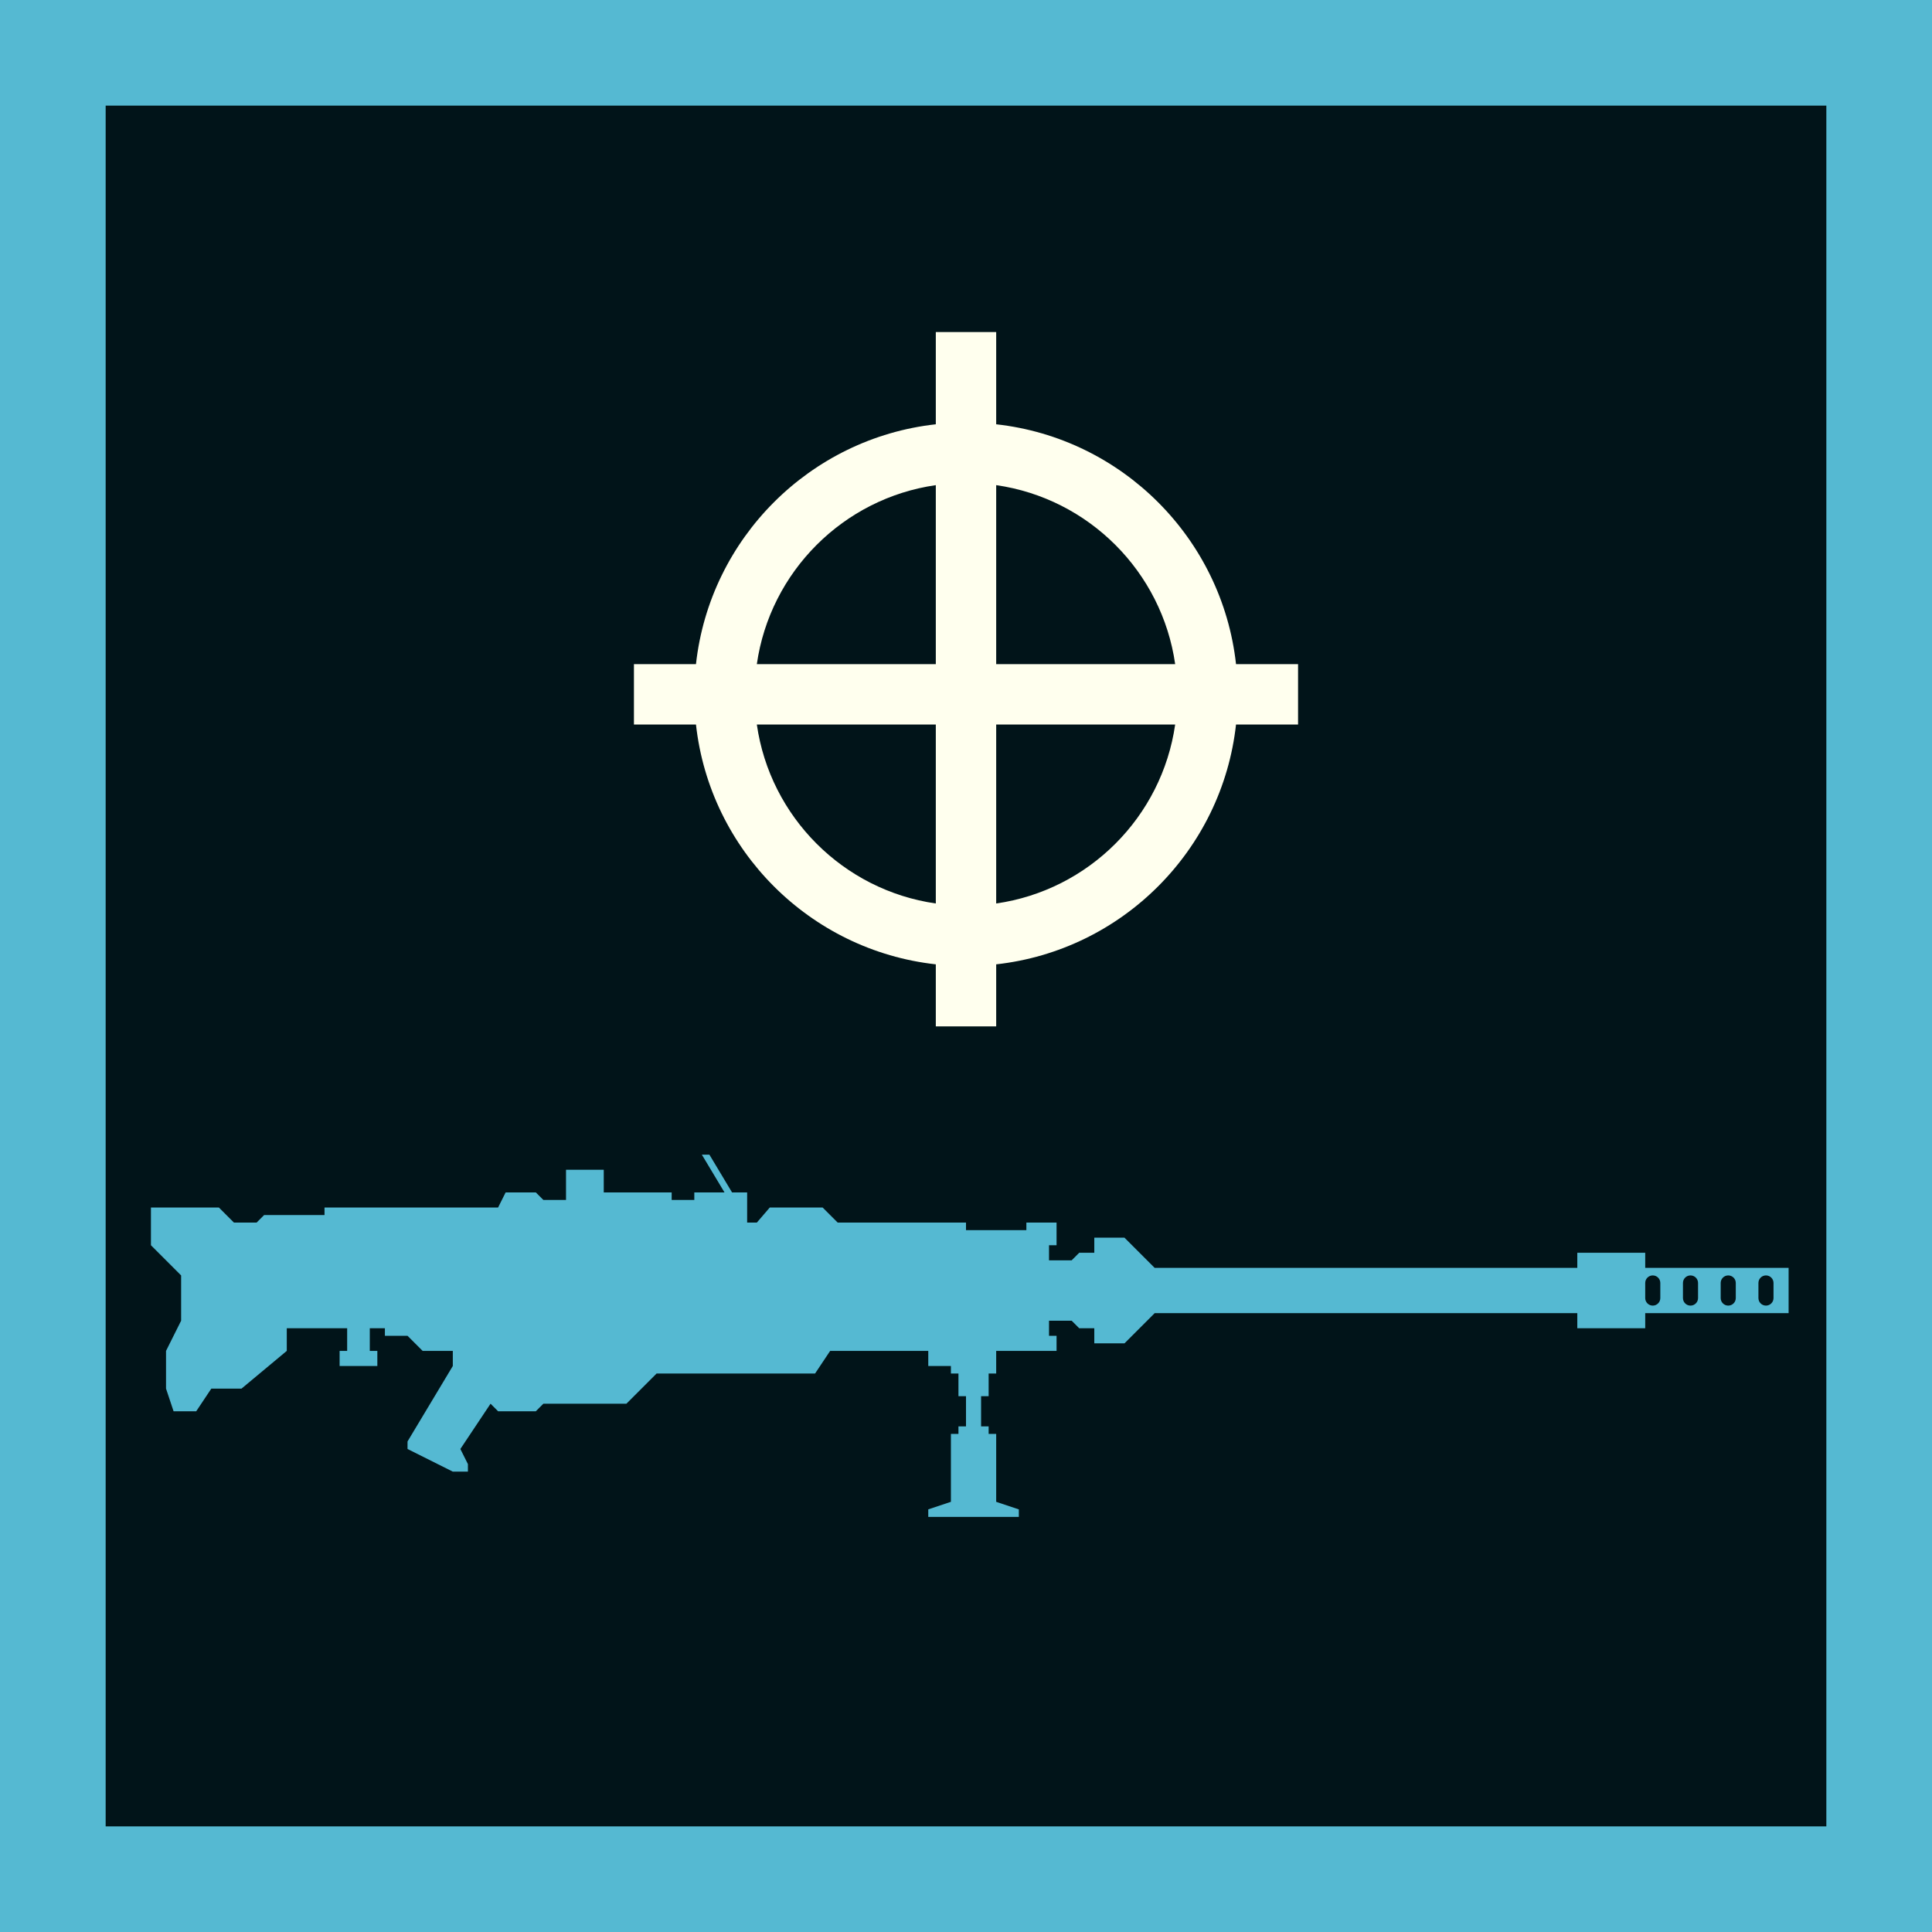
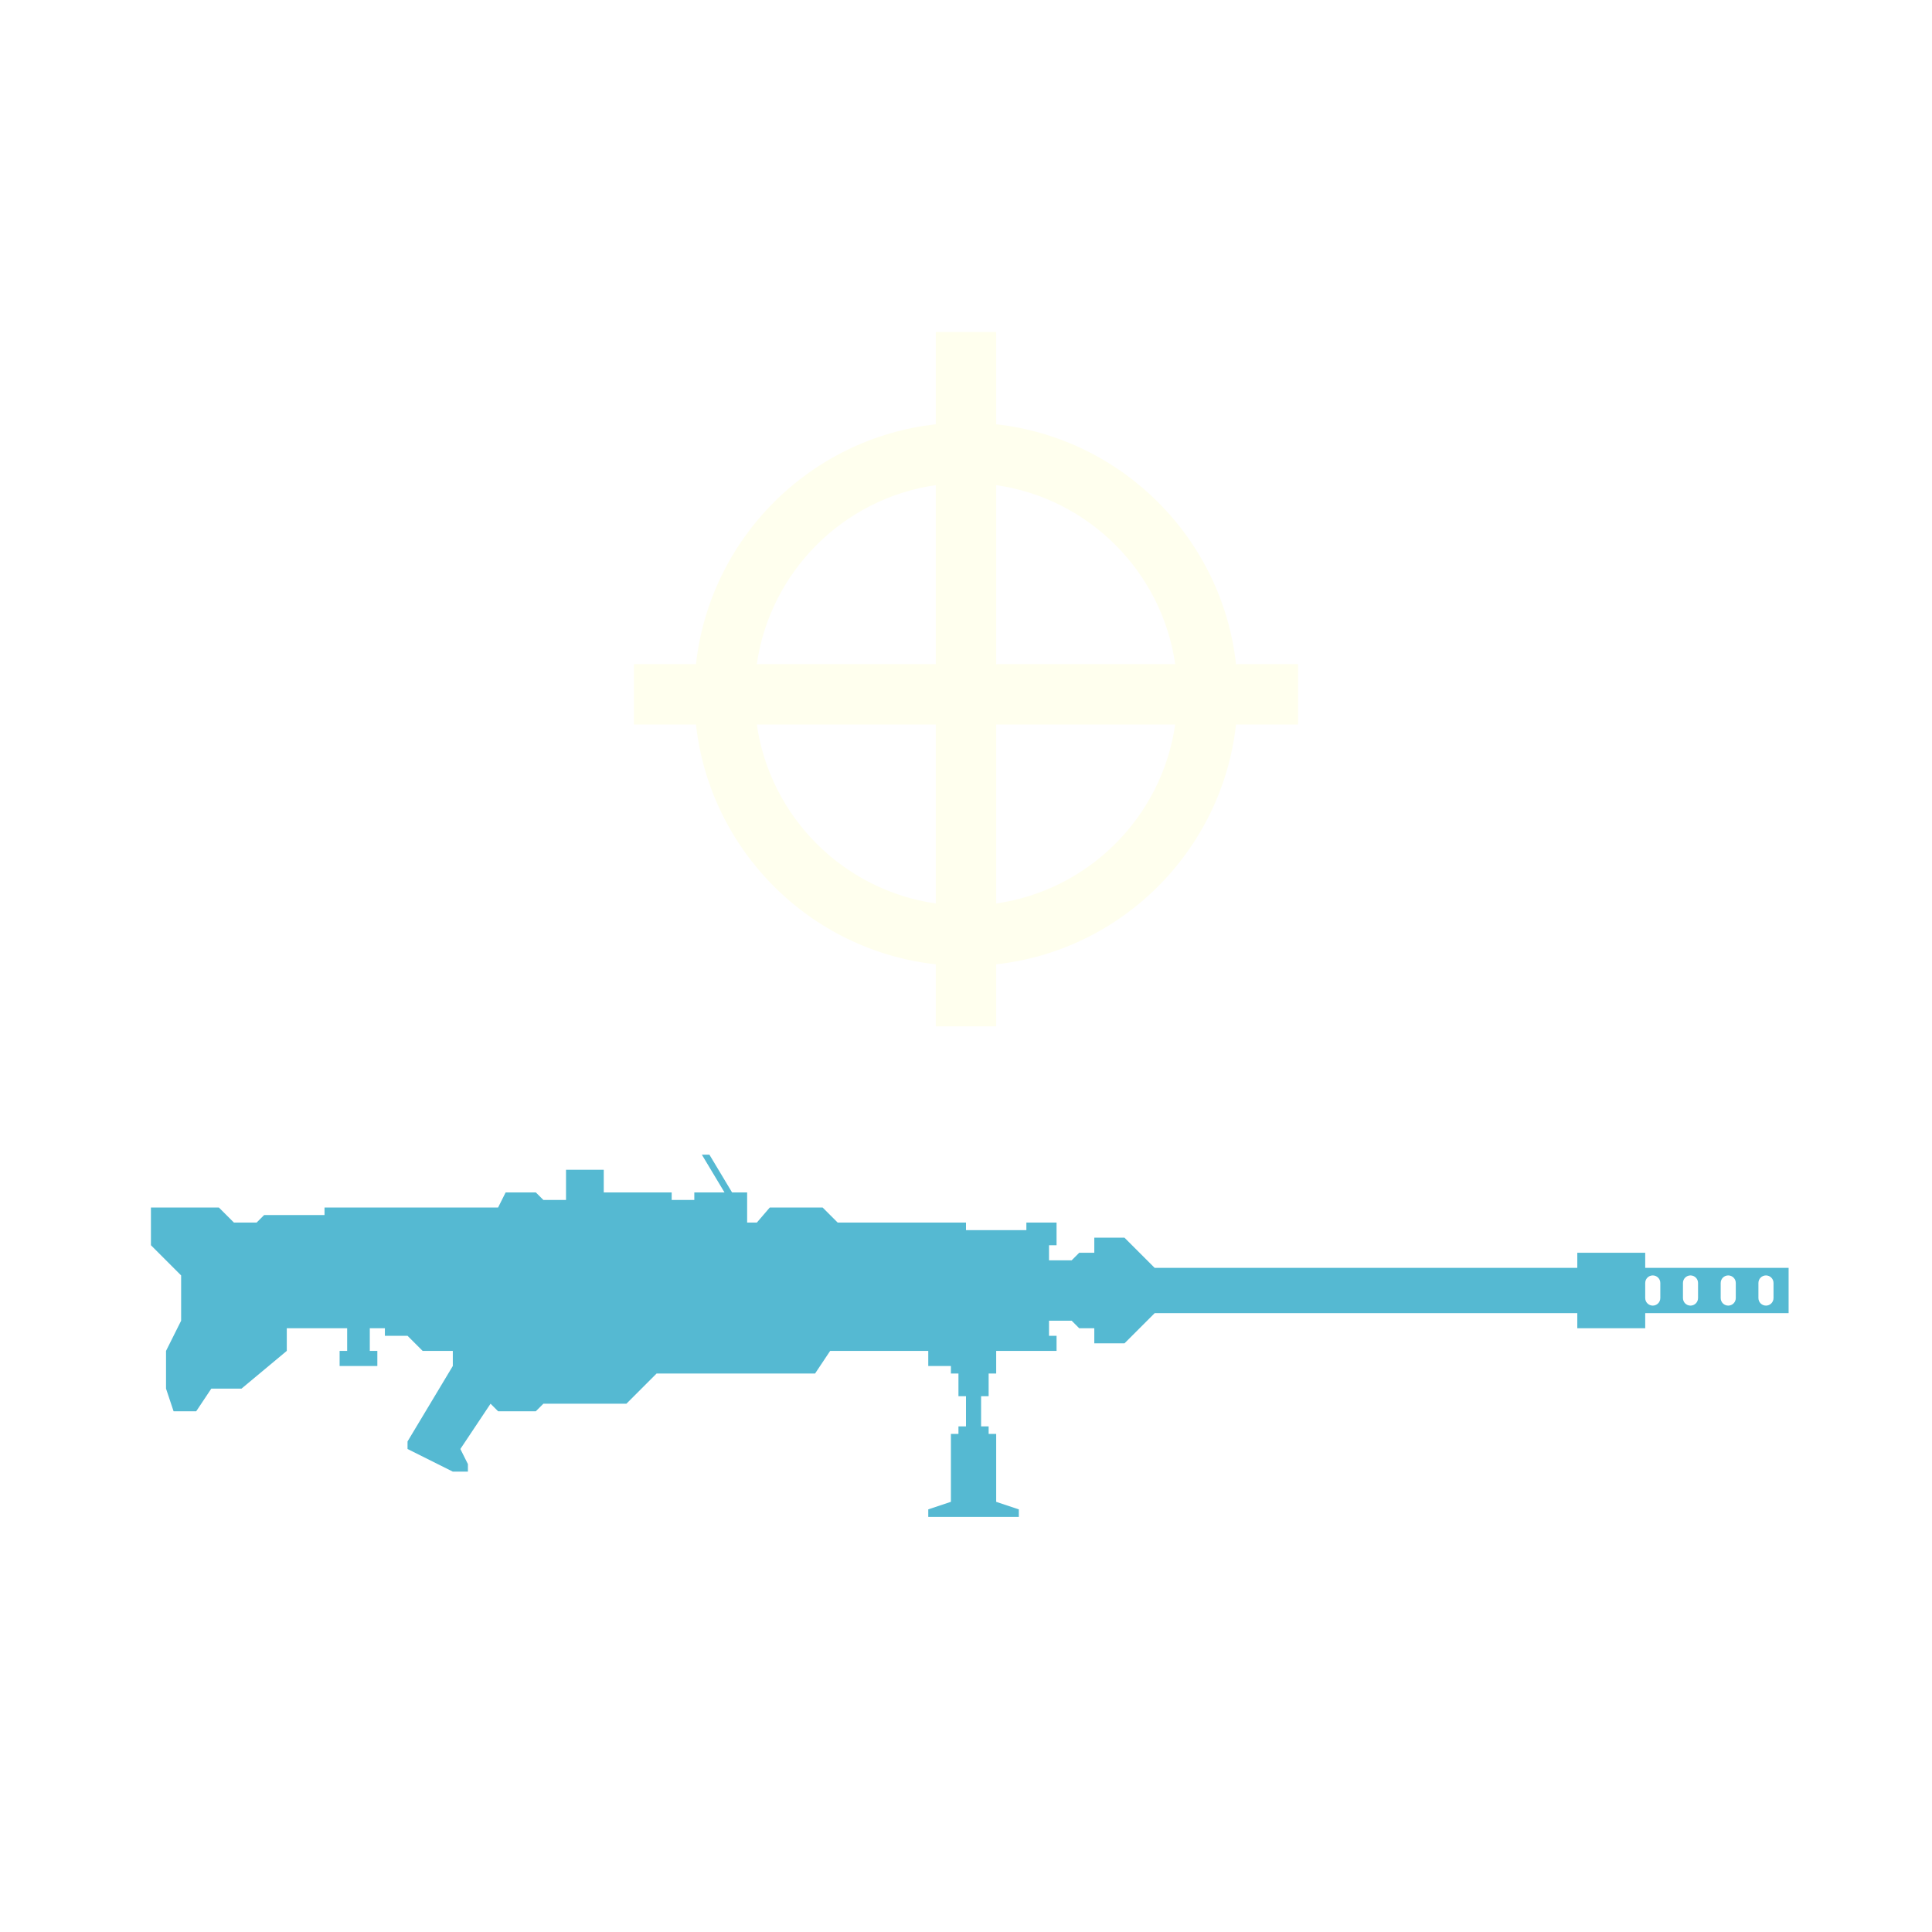
<svg xmlns="http://www.w3.org/2000/svg" xmlns:ns1="https://www.affinity.studio/" viewBox="0 0 256 256" xml:space="preserve" style="fill-rule:evenodd;clip-rule:evenodd;stroke-linejoin:round;stroke-miterlimit:2">
  <g ns1:id="Apex Stratagem Icon" transform="translate(-276 -306)">
    <path style="fill:none" d="M276 306h256v256H276z" />
-     <clipPath id="a">
-       <path d="M276 306h256v256H276z" />
-     </clipPath>
    <g clip-path="url(#a)">
-       <path style="fill:#011419" transform="translate(0 306)" d="M276 0h256v256H276z" />
      <path d="M644.22 2394H636v-8h8.22c1.847-16.676 15.104-29.933 31.78-31.78V2342h8v12.22c16.676 1.847 29.933 15.104 31.78 31.78H724v8h-8.22c-1.847 16.676-15.104 29.933-31.78 31.78v8.22h-8v-8.22c-16.676-1.847-29.933-15.104-31.78-31.78m31.78-31.716c-12.255 1.756-21.96 11.461-23.716 23.716H676zM707.716 2386c-1.756-12.255-11.461-21.96-23.716-23.716V2386zM684 2417.716c12.255-1.756 21.96-11.461 23.716-23.716H684zM652.284 2394c1.756 12.255 11.461 21.96 23.716 23.716V2394z" style="fill:#ffe" transform="translate(-276 -1992)" />
      <path d="m4364 2732-3-5h1l3 5h2v4h1.284l1.716-2h7l2 2h17v1h8v-1h4v3h-1v2h3l1-1h2v-2h4l4 4h56v-2h9v2h19v6h-19v2h-9v-2h-56l-4 4h-4v-2h-2l-1-1h-3v2h1v2h-8v3h-1v3h-1v4h1v1h1v9l3 1v1h-12v-1l3-1v-9h1v-1h1v-4h-1v-3h-1v-1h-3v-2h-13l-2 3h-21l-4 4h-11l-1 1h-5l-1-1-4 6 1 2v1h-2l-6-3v-1l6-10v-2h-4l-2-2h-3v-1h-2v3h1v2h-5v-2h1v-3h-8v3l-6 5h-4l-2 3h-3l-1-3v-5l2-4v-6l-4-4v-5h9l2 2h3l1-1h8v-1h23l1-2h4l1 1h3v-4h5v3h9v1h3v-1zm127 12v2a1 1 0 0 0 2 0v-2a1 1 0 0 0-2 0m5 0v2a1 1 0 0 0 2 0v-2a1 1 0 0 0-2 0m5 0v2a1 1 0 0 0 2 0v-2a1 1 0 0 0-2 0m-15 0v2a1 1 0 0 0 2 0v-2a1 1 0 0 0-2 0" style="fill:#55b9d2" transform="translate(-3992 -2268)" />
-       <path d="M276 15V0h256v15zM518 .82H290v13.36h228z" style="fill:#55b9d2" transform="matrix(1 0 0 17.06667 0 306)" ns1:id="Border Blue" />
    </g>
  </g>
</svg>
